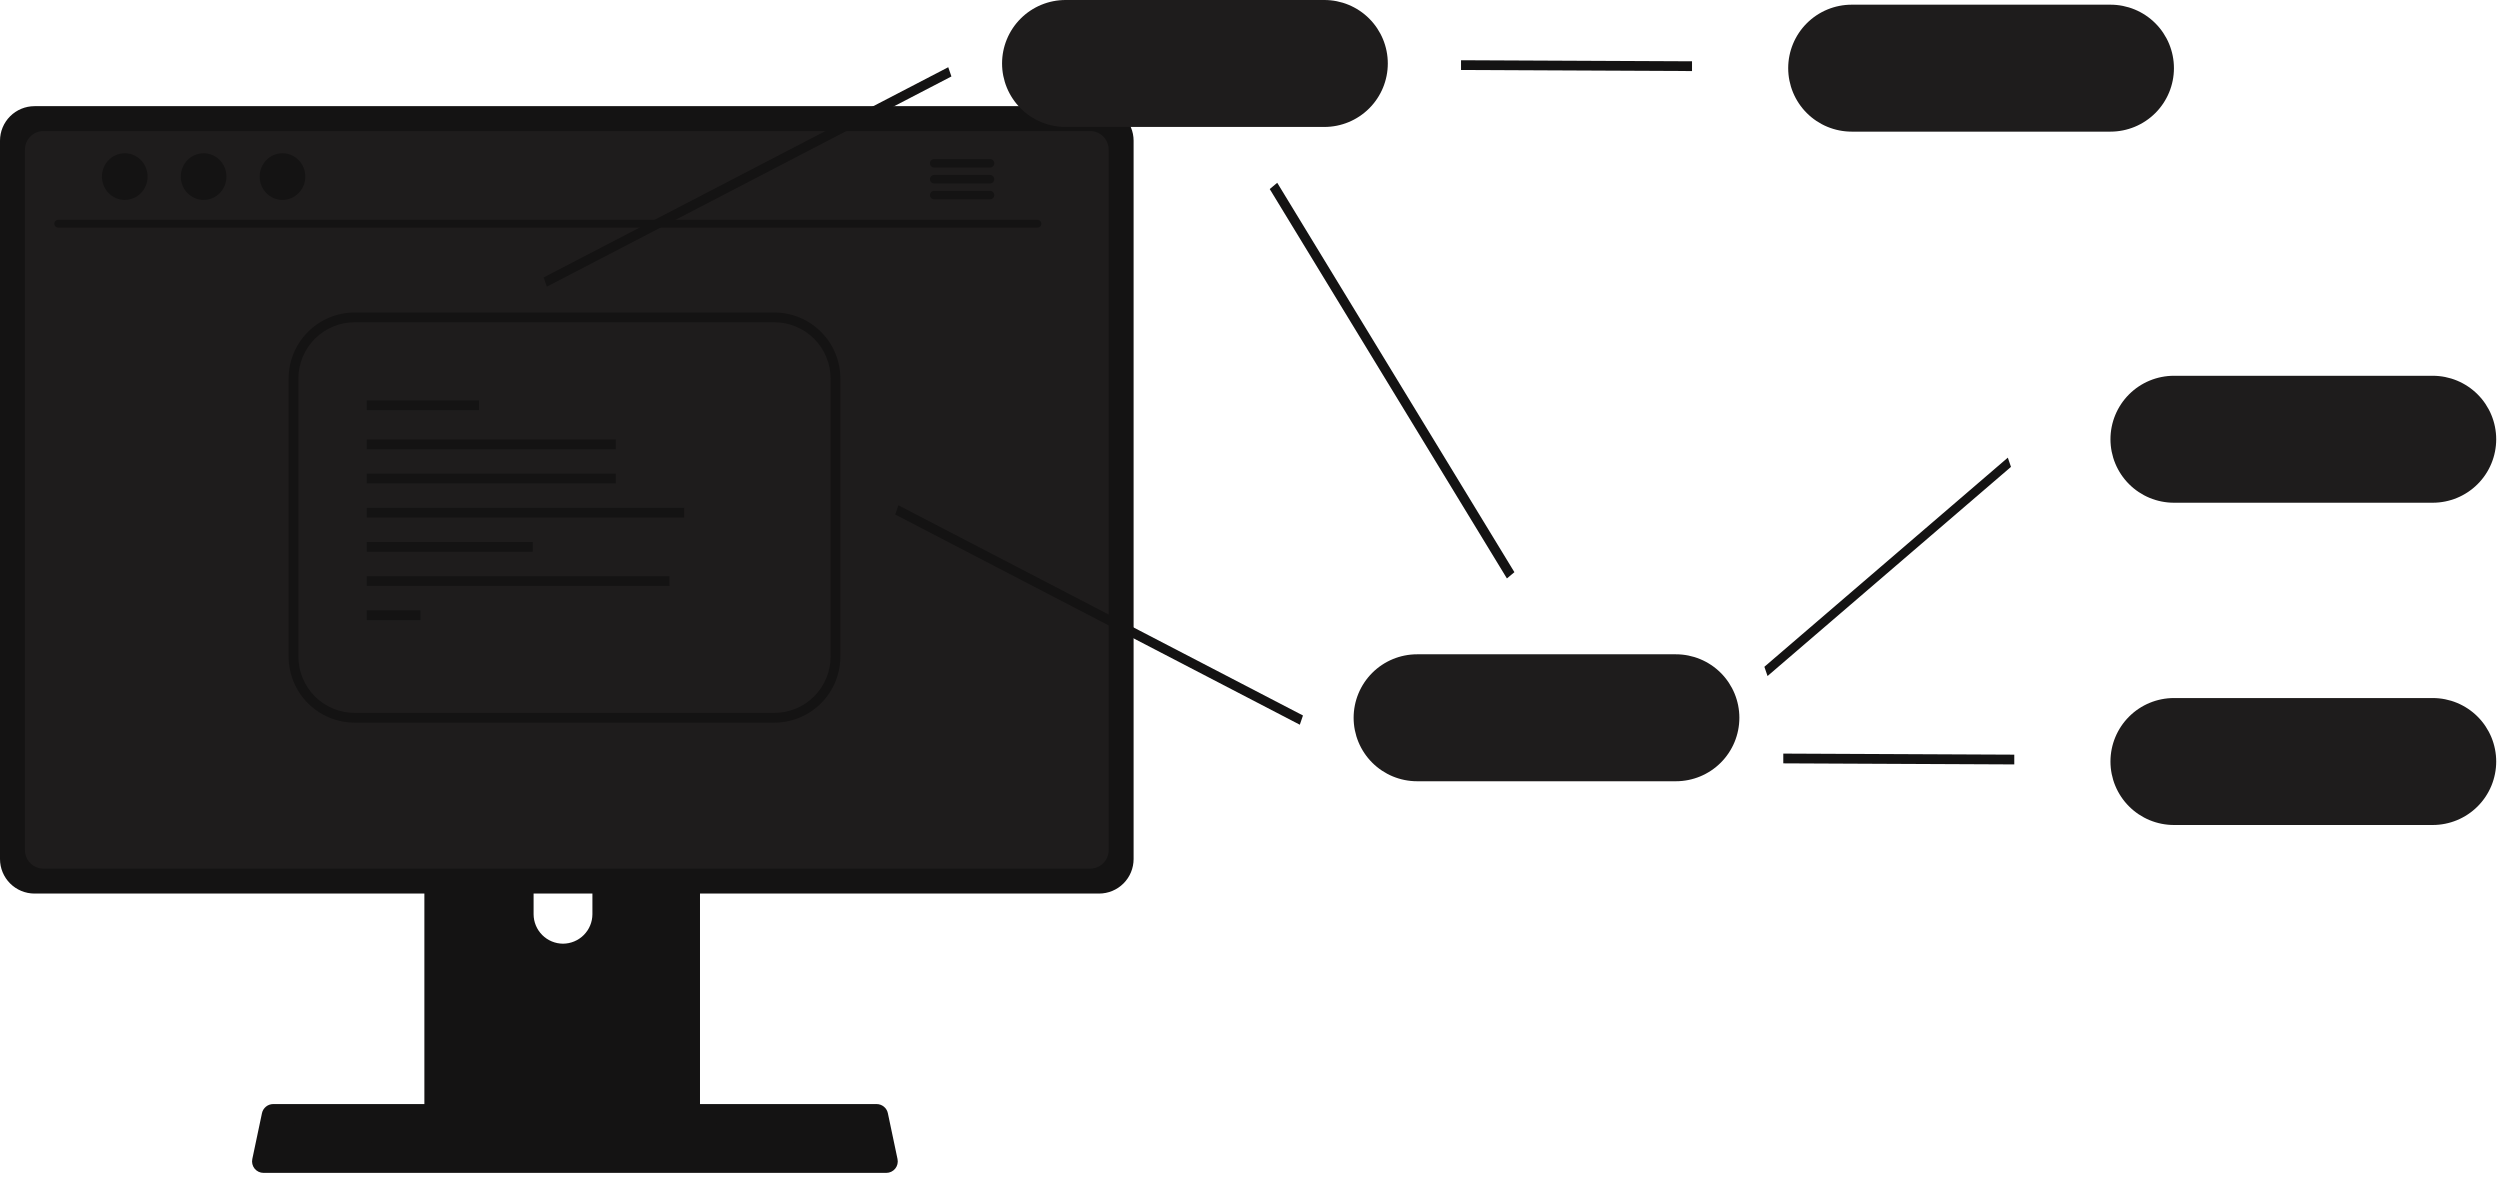
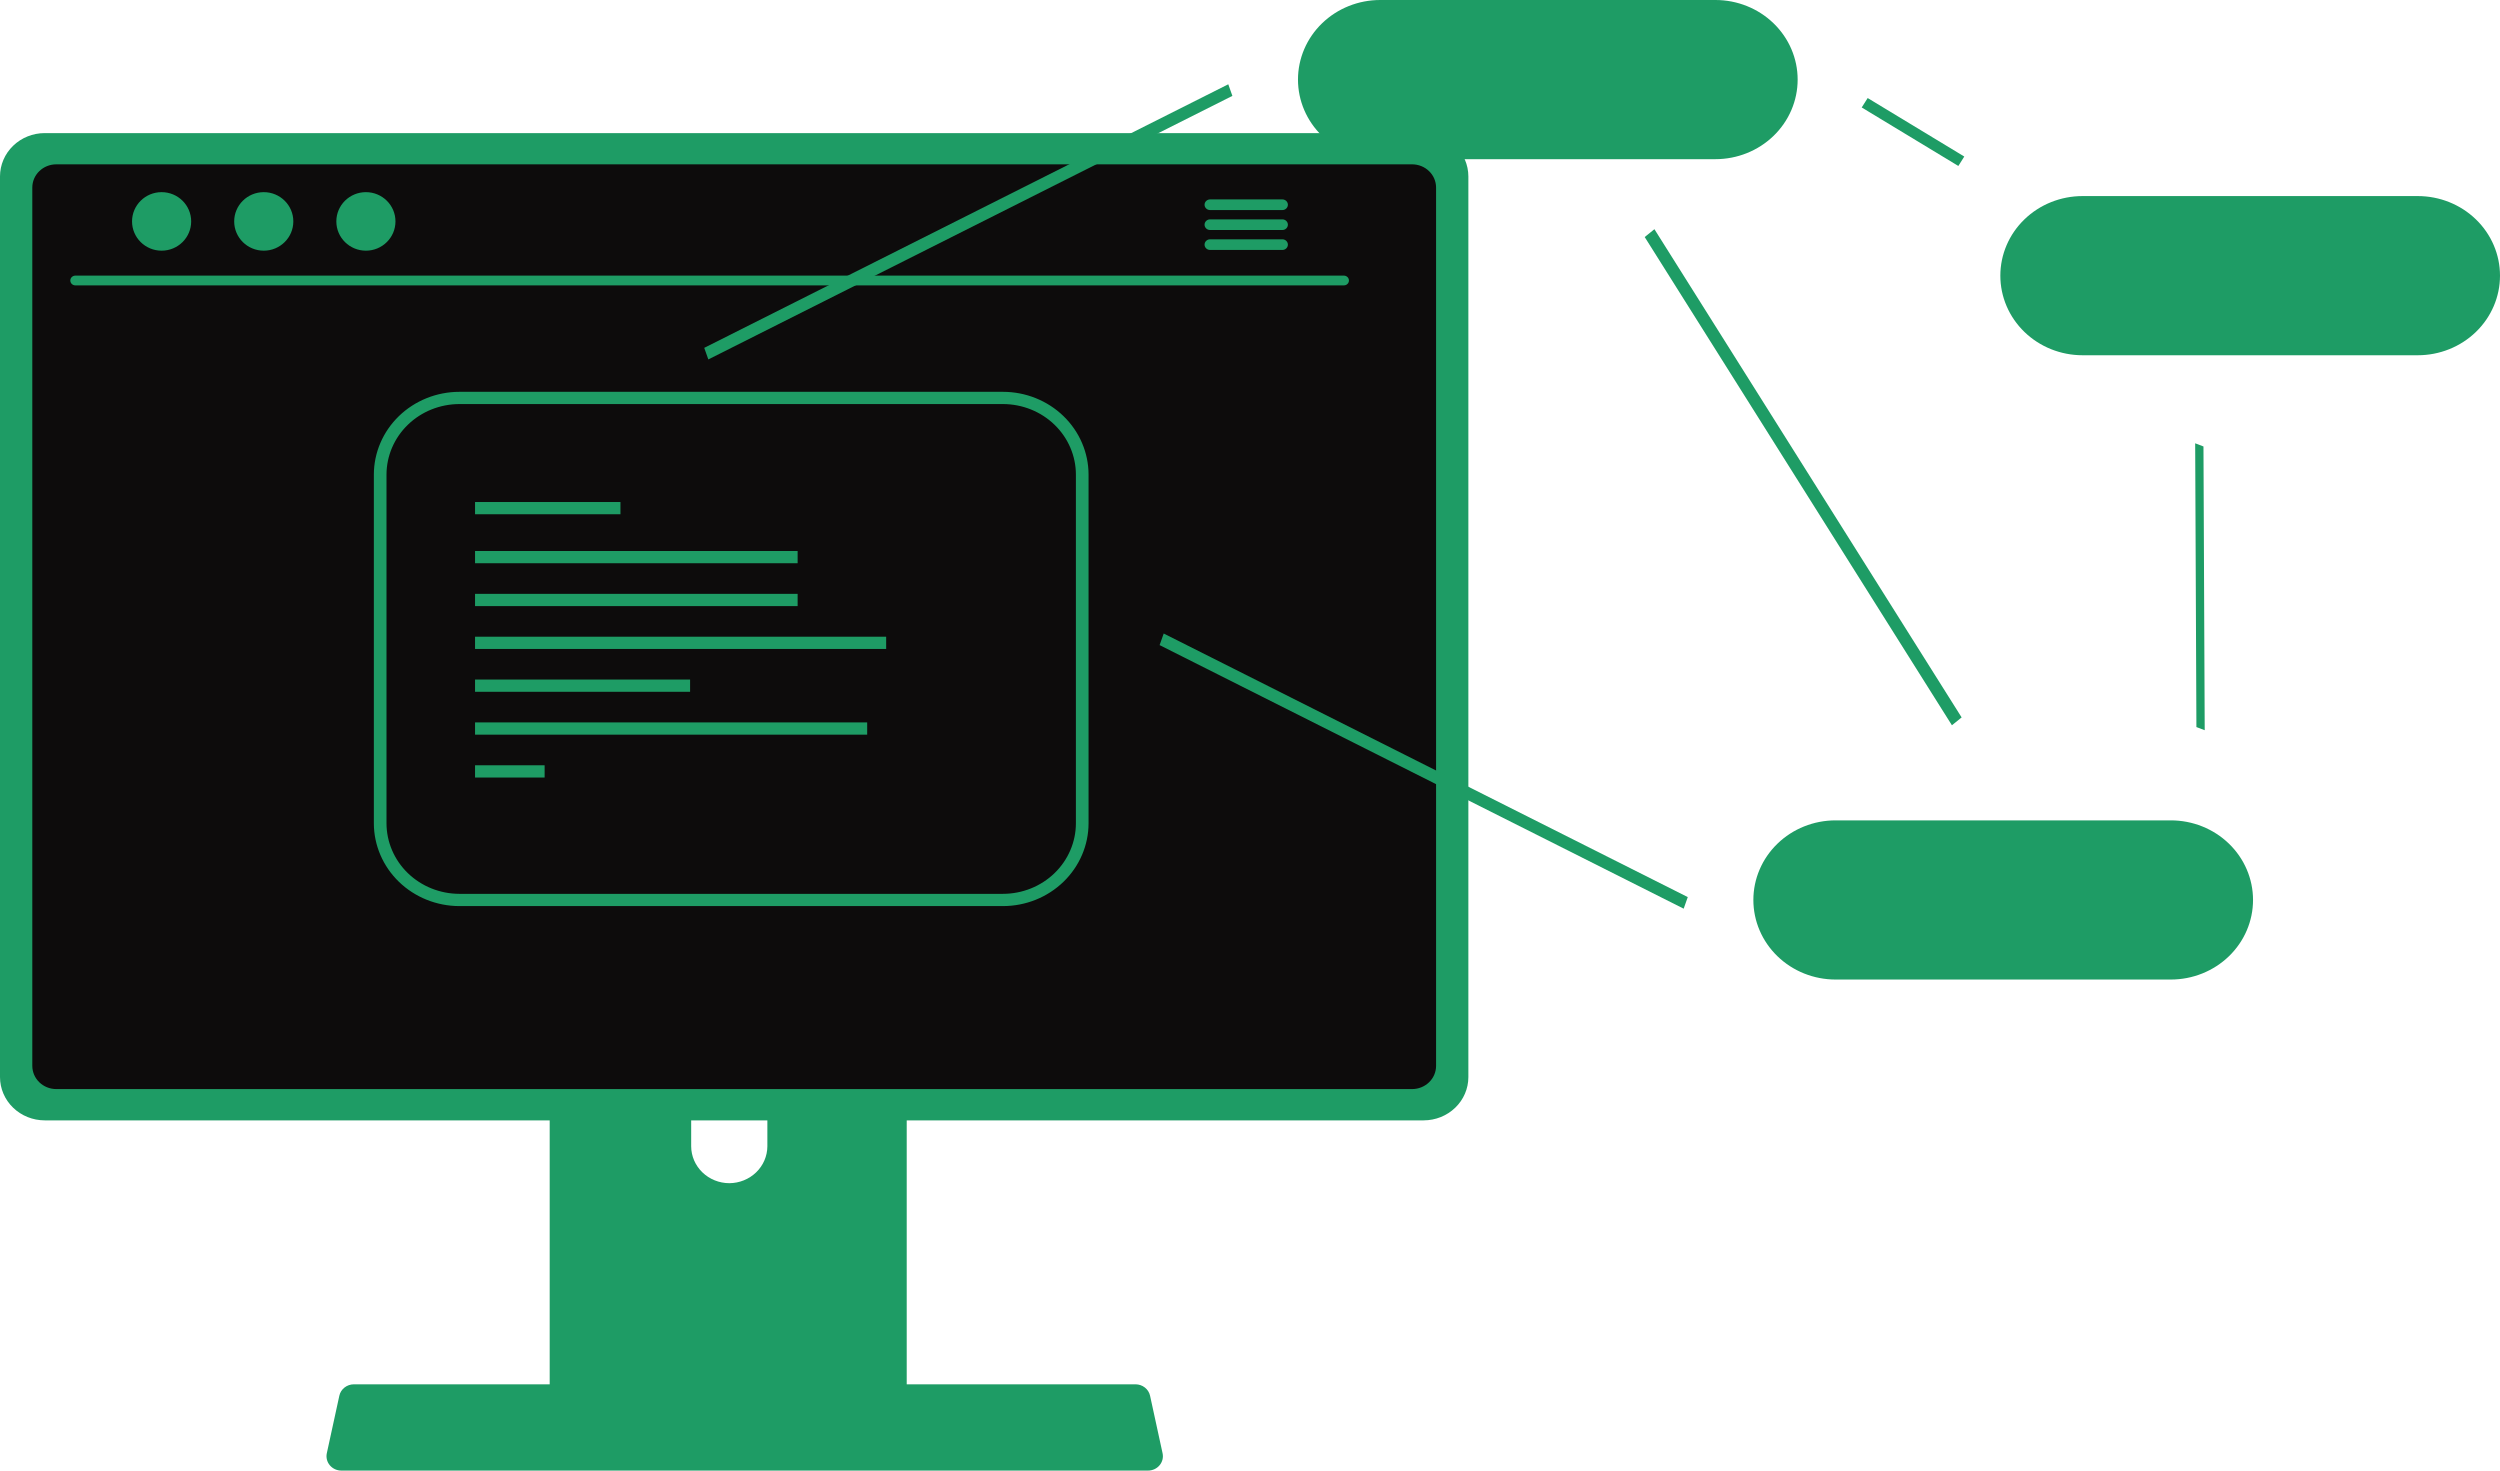
- <svg xmlns="http://www.w3.org/2000/svg" width="512" height="241" viewBox="0 0 512 241" fill="none">
-   <path d="M140.635 147.486H89.629C88.907 147.487 88.216 147.775 87.706 148.286C87.197 148.797 86.911 149.489 86.912 150.211V230.784H143.359V150.211C143.359 149.853 143.289 149.498 143.152 149.168C143.015 148.837 142.814 148.537 142.561 148.284C142.308 148.031 142.008 147.83 141.677 147.693C141.347 147.556 140.992 147.486 140.635 147.486V147.486ZM115.303 193.267C113.708 193.26 112.181 192.623 111.053 191.495C109.925 190.367 109.288 188.84 109.28 187.245V177.951C109.28 176.354 109.915 174.822 111.044 173.692C112.174 172.563 113.706 171.928 115.303 171.928C116.901 171.928 118.433 172.563 119.562 173.692C120.692 174.822 121.326 176.354 121.326 177.951V187.245C121.319 188.84 120.682 190.367 119.554 191.495C118.426 192.623 116.898 193.26 115.303 193.267V193.267Z" fill="#141313" />
-   <path d="M86.737 228.207V235.981C86.738 236.384 86.898 236.77 87.183 237.055C87.468 237.339 87.854 237.5 88.257 237.501H142.014C142.417 237.499 142.802 237.338 143.087 237.053C143.371 236.769 143.532 236.383 143.534 235.981V228.207H86.737Z" fill="#141313" />
-   <path d="M225.095 21.742H7.066C5.193 21.745 3.398 22.491 2.073 23.815C0.748 25.14 0.003 26.935 0 28.809V175.935C0.002 177.809 0.747 179.605 2.072 180.93C3.397 182.255 5.193 183 7.066 183.002H225.095C226.969 183 228.765 182.255 230.09 180.93C231.415 179.605 232.16 177.809 232.162 175.935V28.809C232.159 26.935 231.413 25.14 230.089 23.815C228.764 22.491 226.969 21.745 225.095 21.742V21.742Z" fill="#141313" />
-   <path d="M223.276 26.846H8.888C7.885 26.848 6.924 27.248 6.215 27.958C5.507 28.668 5.109 29.63 5.109 30.633V174.113C5.111 175.115 5.509 176.075 6.218 176.783C6.926 177.492 7.886 177.89 8.888 177.892H223.276C224.277 177.89 225.237 177.492 225.946 176.783C226.654 176.075 227.053 175.115 227.055 174.113V30.633C227.055 29.63 226.657 28.668 225.948 27.958C225.24 27.248 224.278 26.848 223.276 26.846V26.846Z" fill="#1E1C1C" />
-   <path d="M181.516 240.206H53.967C53.618 240.206 53.273 240.128 52.958 239.978C52.643 239.827 52.365 239.609 52.145 239.338C51.925 239.067 51.769 238.75 51.687 238.41C51.605 238.071 51.599 237.718 51.671 237.376L53.651 227.976C53.763 227.45 54.052 226.979 54.47 226.64C54.888 226.301 55.408 226.115 55.946 226.113H179.537C180.075 226.115 180.596 226.301 181.014 226.64C181.431 226.979 181.721 227.45 181.833 227.976L183.812 237.376C183.884 237.718 183.879 238.071 183.797 238.41C183.715 238.75 183.558 239.067 183.338 239.338C183.118 239.609 182.841 239.827 182.525 239.978C182.21 240.128 181.865 240.206 181.516 240.206V240.206Z" fill="#141313" />
-   <path d="M60.292 227.807H57.34C57.071 227.807 56.852 228.025 56.852 228.295V229.675C56.852 229.945 57.071 230.164 57.34 230.164H60.292C60.562 230.164 60.78 229.945 60.78 229.675V228.295C60.78 228.025 60.562 227.807 60.292 227.807Z" fill="#141313" />
-   <path d="M68.149 227.807H65.197C64.927 227.807 64.709 228.025 64.709 228.295V229.675C64.709 229.945 64.927 230.164 65.197 230.164H68.149C68.418 230.164 68.637 229.945 68.637 229.675V228.295C68.637 228.025 68.418 227.807 68.149 227.807Z" fill="#141313" />
-   <path d="M76.006 227.807H73.054C72.784 227.807 72.565 228.025 72.565 228.295V229.675C72.565 229.945 72.784 230.164 73.054 230.164H76.006C76.275 230.164 76.494 229.945 76.494 229.675V228.295C76.494 228.025 76.275 227.807 76.006 227.807Z" fill="#141313" />
-   <path d="M83.862 227.807H80.911C80.641 227.807 80.422 228.025 80.422 228.295V229.675C80.422 229.945 80.641 230.164 80.911 230.164H83.862C84.132 230.164 84.351 229.945 84.351 229.675V228.295C84.351 228.025 84.132 227.807 83.862 227.807Z" fill="#141313" />
-   <path d="M91.719 227.807H88.767C88.497 227.807 88.279 228.025 88.279 228.295V229.675C88.279 229.945 88.497 230.164 88.767 230.164H91.719C91.989 230.164 92.207 229.945 92.207 229.675V228.295C92.207 228.025 91.989 227.807 91.719 227.807Z" fill="#141313" />
-   <path d="M99.576 227.807H96.624C96.354 227.807 96.136 228.025 96.136 228.295V229.675C96.136 229.945 96.354 230.164 96.624 230.164H99.576C99.846 230.164 100.064 229.945 100.064 229.675V228.295C100.064 228.025 99.846 227.807 99.576 227.807Z" fill="#141313" />
-   <path d="M107.433 227.807H104.481C104.211 227.807 103.993 228.025 103.993 228.295V229.675C103.993 229.945 104.211 230.164 104.481 230.164H107.433C107.702 230.164 107.921 229.945 107.921 229.675V228.295C107.921 228.025 107.702 227.807 107.433 227.807Z" fill="#141313" />
-   <path d="M115.289 227.807H112.337C112.068 227.807 111.849 228.025 111.849 228.295V229.675C111.849 229.945 112.068 230.164 112.337 230.164H115.289C115.559 230.164 115.778 229.945 115.778 229.675V228.295C115.778 228.025 115.559 227.807 115.289 227.807Z" fill="#141313" />
-   <path d="M123.146 227.807H120.194C119.925 227.807 119.706 228.025 119.706 228.295V229.675C119.706 229.945 119.925 230.164 120.194 230.164H123.146C123.416 230.164 123.634 229.945 123.634 229.675V228.295C123.634 228.025 123.416 227.807 123.146 227.807Z" fill="#141313" />
-   <path d="M131.003 227.807H128.051C127.782 227.807 127.563 228.025 127.563 228.295V229.675C127.563 229.945 127.782 230.164 128.051 230.164H131.003C131.273 230.164 131.491 229.945 131.491 229.675V228.295C131.491 228.025 131.273 227.807 131.003 227.807Z" fill="#141313" />
-   <path d="M138.86 227.807H135.908C135.638 227.807 135.419 228.025 135.419 228.295V229.675C135.419 229.945 135.638 230.164 135.908 230.164H138.86C139.129 230.164 139.348 229.945 139.348 229.675V228.295C139.348 228.025 139.129 227.807 138.86 227.807Z" fill="#141313" />
-   <path d="M146.717 227.807H143.765C143.495 227.807 143.276 228.025 143.276 228.295V229.675C143.276 229.945 143.495 230.164 143.765 230.164H146.717C146.986 230.164 147.205 229.945 147.205 229.675V228.295C147.205 228.025 146.986 227.807 146.717 227.807Z" fill="#141313" />
-   <path d="M154.573 227.807H151.621C151.352 227.807 151.133 228.025 151.133 228.295V229.675C151.133 229.945 151.352 230.164 151.621 230.164H154.573C154.843 230.164 155.062 229.945 155.062 229.675V228.295C155.062 228.025 154.843 227.807 154.573 227.807Z" fill="#141313" />
-   <path d="M162.43 227.807H159.478C159.208 227.807 158.99 228.025 158.99 228.295V229.675C158.99 229.945 159.208 230.164 159.478 230.164H162.43C162.7 230.164 162.918 229.945 162.918 229.675V228.295C162.918 228.025 162.7 227.807 162.43 227.807Z" fill="#141313" />
-   <path d="M170.287 227.807H167.335C167.065 227.807 166.847 228.025 166.847 228.295V229.675C166.847 229.945 167.065 230.164 167.335 230.164H170.287C170.556 230.164 170.775 229.945 170.775 229.675V228.295C170.775 228.025 170.556 227.807 170.287 227.807Z" fill="#141313" />
-   <path d="M178.144 227.807H175.192C174.922 227.807 174.704 228.025 174.704 228.295V229.675C174.704 229.945 174.922 230.164 175.192 230.164H178.144C178.413 230.164 178.632 229.945 178.632 229.675V228.295C178.632 228.025 178.413 227.807 178.144 227.807Z" fill="#141313" />
-   <path d="M60.2 231.734H57.248C56.978 231.734 56.759 231.953 56.759 232.223V233.603C56.759 233.873 56.978 234.091 57.248 234.091H60.2C60.469 234.091 60.688 233.873 60.688 233.603V232.223C60.688 231.953 60.469 231.734 60.2 231.734Z" fill="#141313" />
-   <path d="M68.056 231.734H65.104C64.834 231.734 64.616 231.953 64.616 232.223V233.603C64.616 233.873 64.834 234.091 65.104 234.091H68.056C68.326 234.091 68.544 233.873 68.544 233.603V232.223C68.544 231.953 68.326 231.734 68.056 231.734Z" fill="#141313" />
-   <path d="M75.913 231.734H72.961C72.691 231.734 72.473 231.953 72.473 232.223V233.603C72.473 233.873 72.691 234.091 72.961 234.091H75.913C76.183 234.091 76.401 233.873 76.401 233.603V232.223C76.401 231.953 76.183 231.734 75.913 231.734Z" fill="#141313" />
-   <path d="M83.77 231.734H80.818C80.548 231.734 80.33 231.953 80.33 232.223V233.603C80.33 233.873 80.548 234.091 80.818 234.091H83.77C84.039 234.091 84.258 233.873 84.258 233.603V232.223C84.258 231.953 84.039 231.734 83.77 231.734Z" fill="#141313" />
-   <path d="M91.626 231.734H88.674C88.405 231.734 88.186 231.953 88.186 232.223V233.603C88.186 233.873 88.405 234.091 88.674 234.091H91.626C91.896 234.091 92.114 233.873 92.114 233.603V232.223C92.114 231.953 91.896 231.734 91.626 231.734Z" fill="#141313" />
-   <path d="M99.483 231.734H96.531C96.261 231.734 96.043 231.953 96.043 232.223V233.603C96.043 233.873 96.261 234.091 96.531 234.091H99.483C99.753 234.091 99.971 233.873 99.971 233.603V232.223C99.971 231.953 99.753 231.734 99.483 231.734Z" fill="#141313" />
-   <path d="M107.34 231.734H104.388C104.118 231.734 103.9 231.953 103.9 232.223V233.603C103.9 233.873 104.118 234.091 104.388 234.091H107.34C107.61 234.091 107.828 233.873 107.828 233.603V232.223C107.828 231.953 107.61 231.734 107.34 231.734Z" fill="#141313" />
-   <path d="M115.197 231.734H112.245C111.975 231.734 111.756 231.953 111.756 232.223V233.603C111.756 233.873 111.975 234.091 112.245 234.091H115.197C115.466 234.091 115.685 233.873 115.685 233.603V232.223C115.685 231.953 115.466 231.734 115.197 231.734Z" fill="#141313" />
-   <path d="M123.053 231.734H120.101C119.832 231.734 119.613 231.953 119.613 232.223V233.603C119.613 233.873 119.832 234.091 120.101 234.091H123.053C123.323 234.091 123.542 233.873 123.542 233.603V232.223C123.542 231.953 123.323 231.734 123.053 231.734Z" fill="#141313" />
-   <path d="M130.91 231.734H127.958C127.688 231.734 127.47 231.953 127.47 232.223V233.603C127.47 233.873 127.688 234.091 127.958 234.091H130.91C131.18 234.091 131.398 233.873 131.398 233.603V232.223C131.398 231.953 131.18 231.734 130.91 231.734Z" fill="#141313" />
-   <path d="M138.767 231.734H135.815C135.545 231.734 135.327 231.953 135.327 232.223V233.603C135.327 233.873 135.545 234.091 135.815 234.091H138.767C139.036 234.091 139.255 233.873 139.255 233.603V232.223C139.255 231.953 139.036 231.734 138.767 231.734Z" fill="#141313" />
-   <path d="M146.624 231.734H143.672C143.402 231.734 143.184 231.953 143.184 232.223V233.603C143.184 233.873 143.402 234.091 143.672 234.091H146.624C146.893 234.091 147.112 233.873 147.112 233.603V232.223C147.112 231.953 146.893 231.734 146.624 231.734Z" fill="#141313" />
-   <path d="M154.48 231.734H151.528C151.259 231.734 151.04 231.953 151.04 232.223V233.603C151.04 233.873 151.259 234.091 151.528 234.091H154.48C154.75 234.091 154.968 233.873 154.968 233.603V232.223C154.968 231.953 154.75 231.734 154.48 231.734Z" fill="#141313" />
-   <path d="M162.337 231.734H159.385C159.116 231.734 158.897 231.953 158.897 232.223V233.603C158.897 233.873 159.116 234.091 159.385 234.091H162.337C162.607 234.091 162.825 233.873 162.825 233.603V232.223C162.825 231.953 162.607 231.734 162.337 231.734Z" fill="#141313" />
-   <path d="M170.194 231.734H167.242C166.972 231.734 166.754 231.953 166.754 232.223V233.603C166.754 233.873 166.972 234.091 167.242 234.091H170.194C170.464 234.091 170.682 233.873 170.682 233.603V232.223C170.682 231.953 170.464 231.734 170.194 231.734Z" fill="#141313" />
-   <path d="M178.051 231.734H175.099C174.829 231.734 174.61 231.953 174.61 232.223V233.603C174.61 233.873 174.829 234.091 175.099 234.091H178.051C178.32 234.091 178.539 233.873 178.539 233.603V232.223C178.539 231.953 178.32 231.734 178.051 231.734Z" fill="#141313" />
-   <path d="M125.411 236.449H94.96C94.69 236.449 94.472 236.668 94.472 236.937V238.318C94.472 238.588 94.69 238.806 94.96 238.806H125.411C125.68 238.806 125.899 238.588 125.899 238.318V236.937C125.899 236.668 125.68 236.449 125.411 236.449Z" fill="#141313" />
-   <path d="M212.499 46.615H11.897C11.688 46.61 11.49 46.524 11.344 46.375C11.198 46.226 11.117 46.026 11.117 45.817C11.117 45.609 11.198 45.408 11.344 45.259C11.49 45.11 11.688 45.024 11.897 45.02H212.499C212.707 45.024 212.905 45.11 213.051 45.259C213.197 45.408 213.279 45.609 213.279 45.817C213.279 46.026 213.197 46.226 213.051 46.375C212.905 46.524 212.707 46.61 212.499 46.615Z" fill="#141313" />
-   <path d="M25.552 40.945C28.134 40.945 30.227 38.806 30.227 36.166C30.227 33.526 28.134 31.387 25.552 31.387C22.97 31.387 20.877 33.526 20.877 36.166C20.877 38.806 22.97 40.945 25.552 40.945Z" fill="#141313" />
-   <path d="M41.703 40.945C44.284 40.945 46.378 38.806 46.378 36.166C46.378 33.526 44.284 31.387 41.703 31.387C39.12 31.387 37.027 33.526 37.027 36.166C37.027 38.806 39.12 40.945 41.703 40.945Z" fill="#141313" />
-   <path d="M57.853 40.945C60.435 40.945 62.528 38.806 62.528 36.166C62.528 33.526 60.435 31.387 57.853 31.387C55.271 31.387 53.178 33.526 53.178 36.166C53.178 38.806 55.271 40.945 57.853 40.945Z" fill="#141313" />
-   <path d="M202.774 32.572H191.302C191.075 32.577 190.858 32.67 190.699 32.833C190.54 32.995 190.451 33.214 190.451 33.441C190.451 33.668 190.54 33.887 190.699 34.049C190.858 34.212 191.075 34.305 191.302 34.31H202.774C203.002 34.305 203.218 34.212 203.378 34.049C203.537 33.887 203.626 33.668 203.626 33.441C203.626 33.214 203.537 32.995 203.378 32.833C203.218 32.67 203.002 32.577 202.774 32.572V32.572Z" fill="#141313" />
-   <path d="M202.774 35.832H191.302C191.075 35.837 190.858 35.93 190.699 36.093C190.54 36.255 190.451 36.473 190.451 36.701C190.451 36.928 190.54 37.146 190.699 37.309C190.858 37.471 191.075 37.565 191.302 37.569H202.774C203.002 37.565 203.218 37.471 203.378 37.309C203.537 37.146 203.626 36.928 203.626 36.701C203.626 36.473 203.537 36.255 203.378 36.093C203.218 35.93 203.002 35.837 202.774 35.832V35.832Z" fill="#141313" />
-   <path d="M202.774 39.088H191.302C191.075 39.093 190.858 39.186 190.699 39.348C190.54 39.511 190.451 39.729 190.451 39.957C190.451 40.184 190.54 40.402 190.699 40.565C190.858 40.727 191.075 40.821 191.302 40.825H202.774C203.002 40.821 203.218 40.727 203.378 40.565C203.537 40.402 203.626 40.184 203.626 39.957C203.626 39.729 203.537 39.511 203.378 39.348C203.218 39.186 203.002 39.093 202.774 39.088V39.088Z" fill="#141313" />
-   <path d="M111.992 58.711L111.344 56.818L194.202 13.766L194.849 15.659L111.992 58.711Z" fill="#141313" />
-   <path d="M361.992 138.452L361.344 136.559L411.202 93.725L411.849 95.617L361.992 138.452Z" fill="#141313" />
-   <path d="M266.202 148.424L183.344 105.372L183.992 103.479L266.849 146.531L266.202 148.424Z" fill="#141313" />
-   <path d="M308.617 118.465L260.042 38.718L261.577 37.435L310.151 117.182L308.617 118.465Z" fill="#141313" />
-   <path d="M346.525 14.554L299.218 14.336V12.336L346.525 12.554V14.554Z" fill="#141313" />
-   <path d="M432.222 26.959H379.222C375.774 26.959 372.468 25.589 370.03 23.151C367.592 20.713 366.222 17.407 366.222 13.959C366.222 10.511 367.592 7.205 370.03 4.767C372.468 2.329 375.774 0.959 379.222 0.959H432.222C435.67 0.959 438.977 2.329 441.415 4.767C443.853 7.205 445.222 10.511 445.222 13.959C445.222 17.407 443.853 20.713 441.415 23.151C438.977 25.589 435.67 26.959 432.222 26.959V26.959Z" fill="#1E1C1C" />
-   <path d="M498.222 102.959H445.222C441.774 102.959 438.468 101.589 436.03 99.151C433.592 96.713 432.222 93.407 432.222 89.959C432.222 86.511 433.592 83.205 436.03 80.767C438.468 78.329 441.774 76.959 445.222 76.959H498.222C501.67 76.959 504.977 78.329 507.415 80.767C509.853 83.205 511.222 86.511 511.222 89.959C511.222 93.407 509.853 96.713 507.415 99.151C504.977 101.589 501.67 102.959 498.222 102.959V102.959Z" fill="#1E1C1C" />
-   <path d="M412.525 156.553L365.218 156.336V154.336L412.525 154.553V156.553Z" fill="#141313" />
-   <path d="M498.222 168.959H445.222C441.774 168.959 438.468 167.589 436.03 165.151C433.592 162.713 432.222 159.407 432.222 155.959C432.222 152.511 433.592 149.205 436.03 146.767C438.468 144.329 441.774 142.959 445.222 142.959H498.222C501.67 142.959 504.977 144.329 507.415 146.767C509.853 149.205 511.222 152.511 511.222 155.959C511.222 159.407 509.853 162.713 507.415 165.151C504.977 167.589 501.67 168.959 498.222 168.959V168.959Z" fill="#1E1C1C" />
-   <path d="M343.222 160H290.222C286.774 160 283.468 158.63 281.03 156.192C278.592 153.754 277.222 150.448 277.222 147C277.222 143.552 278.592 140.246 281.03 137.808C283.468 135.37 286.774 134 290.222 134H343.222C346.67 134 349.977 135.37 352.415 137.808C354.853 140.246 356.222 143.552 356.222 147C356.222 150.448 354.853 153.754 352.415 156.192C349.977 158.63 346.67 160 343.222 160V160Z" fill="#1E1C1C" />
-   <path d="M271.222 26H218.222C214.774 26 211.468 24.63 209.03 22.192C206.592 19.754 205.222 16.448 205.222 13C205.222 9.552 206.592 6.246 209.03 3.808C211.468 1.37 214.774 1.45314e-07 218.222 0H271.222C274.67 1.45314e-07 277.977 1.37 280.415 3.808C282.853 6.246 284.222 9.552 284.222 13C284.222 16.448 282.853 19.754 280.415 22.192C277.977 24.63 274.67 26 271.222 26V26Z" fill="#1E1C1C" />
-   <path d="M158.585 148H72.632C69.047 147.996 65.609 146.57 63.074 144.035C60.539 141.499 59.113 138.062 59.109 134.477V77.523C59.113 73.938 60.539 70.501 63.074 67.965C65.609 65.43 69.047 64.004 72.632 64H158.585C162.171 64.004 165.608 65.43 168.144 67.965C170.679 70.501 172.105 73.938 172.109 77.523V134.477C172.105 138.062 170.679 141.499 168.143 144.035C165.608 146.57 162.171 147.996 158.585 148ZM72.632 66C69.577 66.004 66.648 67.219 64.488 69.379C62.328 71.539 61.112 74.468 61.109 77.523V134.477C61.112 137.532 62.328 140.461 64.488 142.621C66.648 144.781 69.577 145.997 72.632 146H158.585C161.641 145.997 164.57 144.781 166.73 142.621C168.89 140.461 170.105 137.532 170.109 134.477V77.523C170.105 74.468 168.89 71.539 166.73 69.379C164.57 67.219 161.641 66.004 158.585 66H72.632Z" fill="#141313" />
-   <path d="M98.1 82H75.109V84H98.1V82Z" fill="#141313" />
-   <path d="M126.109 90H75.109V92H126.109V90Z" fill="#141313" />
-   <path d="M126.109 97H75.109V99H126.109V97Z" fill="#141313" />
-   <path d="M140.109 104H75.109V106H140.109V104Z" fill="#141313" />
-   <path d="M109.109 111H75.109V113H109.109V111Z" fill="#141313" />
-   <path d="M137.109 118H75.109V120H137.109V118Z" fill="#141313" />
-   <path d="M86.109 125H75.109V127H86.109V125Z" fill="#141313" />
+ <svg xmlns="http://www.w3.org/2000/svg" width="170" height="100" viewBox="0 0 170 100" fill="none">
+   <path d="M60.485 61.398H38.548C38.238 61.399 37.94 61.519 37.721 61.731C37.502 61.944 37.379 62.232 37.379 62.533V96.076H61.657V62.533C61.657 62.384 61.626 62.236 61.568 62.099C61.509 61.961 61.422 61.836 61.313 61.73C61.205 61.625 61.075 61.542 60.933 61.485C60.791 61.428 60.639 61.398 60.485 61.398V61.398ZM49.59 80.457C48.904 80.454 48.247 80.189 47.762 79.72C47.277 79.25 47.003 78.614 47 77.95V74.081C47 73.416 47.273 72.778 47.759 72.308C48.244 71.838 48.903 71.574 49.59 71.574C50.277 71.574 50.936 71.838 51.422 72.308C51.908 72.778 52.181 73.416 52.181 74.081V77.95C52.177 78.614 51.904 79.25 51.418 79.72C50.933 80.189 50.276 80.454 49.59 80.457V80.457Z" fill="#1e9c65" />
+   <path d="M37.304 95.005V98.241C37.305 98.409 37.373 98.57 37.496 98.688C37.618 98.807 37.785 98.874 37.958 98.874H61.078C61.251 98.873 61.417 98.806 61.539 98.688C61.662 98.569 61.731 98.409 61.732 98.241V95.005H37.304Z" fill="#1e9c65" />
+   <path d="M96.81 9.051H3.039C2.234 9.052 1.461 9.362 0.892 9.914C0.322 10.465 0.001 11.213 0 11.993V73.243C0.001 74.023 0.321 74.771 0.891 75.322C1.461 75.874 2.233 76.184 3.039 76.185H96.81C97.616 76.184 98.388 75.874 98.958 75.322C99.528 74.771 99.849 74.023 99.849 73.243V11.993C99.848 11.213 99.527 10.465 98.958 9.914C98.388 9.362 97.616 9.052 96.81 9.051V9.051Z" fill="#1e9c65" />
+   <path d="M96.028 11.175H3.823C3.391 11.176 2.978 11.342 2.673 11.638C2.368 11.933 2.197 12.334 2.197 12.751V72.483C2.198 72.9 2.369 73.3 2.674 73.595C2.979 73.89 3.392 74.056 3.823 74.057H96.028C96.458 74.056 96.871 73.89 97.176 73.595C97.481 73.3 97.652 72.9 97.653 72.483V12.751C97.653 12.334 97.482 11.933 97.177 11.638C96.872 11.342 96.459 11.176 96.028 11.175V11.175Z" fill="#0D0C0C" />
+   <path d="M78.068 100H23.211C23.061 100 22.912 99.967 22.777 99.905C22.641 99.842 22.522 99.751 22.427 99.638C22.332 99.525 22.265 99.394 22.23 99.252C22.195 99.111 22.192 98.964 22.223 98.822L23.075 94.908C23.123 94.689 23.247 94.493 23.427 94.352C23.607 94.211 23.831 94.134 24.062 94.133H77.217C77.448 94.134 77.672 94.211 77.852 94.352C78.031 94.493 78.156 94.689 78.204 94.908L79.055 98.822C79.086 98.964 79.084 99.111 79.049 99.252C79.013 99.394 78.946 99.525 78.851 99.638C78.757 99.751 78.637 99.842 78.502 99.905C78.366 99.967 78.218 100 78.068 100V100Z" fill="#1e9c65" />
+   <path d="M25.93 94.838H24.661C24.545 94.838 24.451 94.929 24.451 95.041V95.616C24.451 95.728 24.545 95.819 24.661 95.819H25.93C26.047 95.819 26.14 95.728 26.14 95.616V95.041C26.14 94.929 26.047 94.838 25.93 94.838Z" fill="#1e9c65" />
+   <path d="M29.31 94.838H28.04C27.924 94.838 27.83 94.929 27.83 95.041V95.616C27.83 95.728 27.924 95.819 28.04 95.819H29.31C29.426 95.819 29.52 95.728 29.52 95.616V95.041C29.52 94.929 29.426 94.838 29.31 94.838Z" fill="#1e9c65" />
+   <path d="M32.689 94.838H31.419C31.303 94.838 31.209 94.929 31.209 95.041V95.616C31.209 95.728 31.303 95.819 31.419 95.819H32.689C32.805 95.819 32.899 95.728 32.899 95.616V95.041C32.899 94.929 32.805 94.838 32.689 94.838Z" fill="#1e9c65" />
+   <path d="M36.068 94.838H34.798C34.682 94.838 34.588 94.929 34.588 95.041V95.616C34.588 95.728 34.682 95.819 34.798 95.819H36.068C36.184 95.819 36.278 95.728 36.278 95.616V95.041C36.278 94.929 36.184 94.838 36.068 94.838Z" fill="#1e9c65" />
+   <path d="M39.447 94.838H38.177C38.061 94.838 37.967 94.929 37.967 95.041V95.616C37.967 95.728 38.061 95.819 38.177 95.819H39.447C39.563 95.819 39.657 95.728 39.657 95.616V95.041C39.657 94.929 39.563 94.838 39.447 94.838Z" fill="#1e9c65" />
+   <path d="M42.826 94.838H41.556C41.44 94.838 41.346 94.929 41.346 95.041V95.616C41.346 95.728 41.44 95.819 41.556 95.819H42.826C42.942 95.819 43.036 95.728 43.036 95.616V95.041C43.036 94.929 42.942 94.838 42.826 94.838Z" fill="#1e9c65" />
+   <path d="M46.205 94.838H44.936C44.82 94.838 44.726 94.929 44.726 95.041V95.616C44.726 95.728 44.82 95.819 44.936 95.819H46.205C46.321 95.819 46.415 95.728 46.415 95.616V95.041C46.415 94.929 46.321 94.838 46.205 94.838Z" fill="#1e9c65" />
+   <path d="M49.584 94.838H48.315C48.199 94.838 48.105 94.929 48.105 95.041V95.616C48.105 95.728 48.199 95.819 48.315 95.819H49.584C49.7 95.819 49.794 95.728 49.794 95.616V95.041C49.794 94.929 49.7 94.838 49.584 94.838Z" fill="#1e9c65" />
+   <path d="M52.963 94.838H51.694C51.578 94.838 51.484 94.929 51.484 95.041V95.616C51.484 95.728 51.578 95.819 51.694 95.819H52.963C53.079 95.819 53.173 95.728 53.173 95.616V95.041C53.173 94.929 53.079 94.838 52.963 94.838Z" fill="#1e9c65" />
+   <path d="M56.342 94.838H55.073C54.957 94.838 54.863 94.929 54.863 95.041V95.616C54.863 95.728 54.957 95.819 55.073 95.819H56.342C56.458 95.819 56.552 95.728 56.552 95.616V95.041C56.552 94.929 56.458 94.838 56.342 94.838Z" fill="#1e9c65" />
+   <path d="M59.721 94.838H58.452C58.336 94.838 58.242 94.929 58.242 95.041V95.616C58.242 95.728 58.336 95.819 58.452 95.819H59.721C59.837 95.819 59.931 95.728 59.931 95.616V95.041C59.931 94.929 59.837 94.838 59.721 94.838Z" fill="#1e9c65" />
+   <path d="M63.101 94.838H61.831C61.715 94.838 61.621 94.929 61.621 95.041V95.616C61.621 95.728 61.715 95.819 61.831 95.819H63.101C63.217 95.819 63.311 95.728 63.311 95.616V95.041C63.311 94.929 63.217 94.838 63.101 94.838Z" fill="#1e9c65" />
+   <path d="M66.48 94.838H65.21C65.094 94.838 65 94.929 65 95.041V95.616C65 95.728 65.094 95.819 65.21 95.819H66.48C66.596 95.819 66.69 95.728 66.69 95.616V95.041C66.69 94.929 66.596 94.838 66.48 94.838Z" fill="#1e9c65" />
+   <path d="M69.859 94.838H68.589C68.473 94.838 68.379 94.929 68.379 95.041V95.616C68.379 95.728 68.473 95.819 68.589 95.819H69.859C69.975 95.819 70.069 95.728 70.069 95.616V95.041C70.069 94.929 69.975 94.838 69.859 94.838Z" fill="#1e9c65" />
+   <path d="M73.238 94.838H71.968C71.852 94.838 71.758 94.929 71.758 95.041V95.616C71.758 95.728 71.852 95.819 71.968 95.819H73.238C73.354 95.819 73.448 95.728 73.448 95.616V95.041C73.448 94.929 73.354 94.838 73.238 94.838Z" fill="#1e9c65" />
+   <path d="M76.617 94.838H75.347C75.231 94.838 75.138 94.929 75.138 95.041V95.616C75.138 95.728 75.231 95.819 75.347 95.819H76.617C76.733 95.819 76.827 95.728 76.827 95.616V95.041C76.827 94.929 76.733 94.838 76.617 94.838Z" fill="#1e9c65" />
+   <path d="M25.891 96.473H24.621C24.505 96.473 24.411 96.564 24.411 96.676V97.251C24.411 97.363 24.505 97.454 24.621 97.454H25.891C26.007 97.454 26.101 97.363 26.101 97.251V96.676C26.101 96.564 26.007 96.473 25.891 96.473Z" fill="#1e9c65" />
+   <path d="M29.27 96.473H28C27.884 96.473 27.79 96.564 27.79 96.676V97.251C27.79 97.363 27.884 97.454 28 97.454H29.27C29.386 97.454 29.48 97.363 29.48 97.251V96.676C29.48 96.564 29.386 96.473 29.27 96.473Z" fill="#1e9c65" />
+   <path d="M32.649 96.473H31.379C31.263 96.473 31.169 96.564 31.169 96.676V97.251C31.169 97.363 31.263 97.454 31.379 97.454H32.649C32.765 97.454 32.859 97.363 32.859 97.251V96.676C32.859 96.564 32.765 96.473 32.649 96.473Z" fill="#1e9c65" />
+   <path d="M36.028 96.473H34.758C34.642 96.473 34.548 96.564 34.548 96.676V97.251C34.548 97.363 34.642 97.454 34.758 97.454H36.028C36.144 97.454 36.238 97.363 36.238 97.251V96.676C36.238 96.564 36.144 96.473 36.028 96.473Z" fill="#1e9c65" />
+   <path d="M39.407 96.473H38.138C38.022 96.473 37.928 96.564 37.928 96.676V97.251C37.928 97.363 38.022 97.454 38.138 97.454H39.407C39.523 97.454 39.617 97.363 39.617 97.251V96.676C39.617 96.564 39.523 96.473 39.407 96.473Z" fill="#1e9c65" />
+   <path d="M42.786 96.473H41.517C41.401 96.473 41.307 96.564 41.307 96.676V97.251C41.307 97.363 41.401 97.454 41.517 97.454H42.786C42.902 97.454 42.996 97.363 42.996 97.251V96.676C42.996 96.564 42.902 96.473 42.786 96.473Z" fill="#1e9c65" />
+   <path d="M46.165 96.473H44.896C44.78 96.473 44.686 96.564 44.686 96.676V97.251C44.686 97.363 44.78 97.454 44.896 97.454H46.165C46.281 97.454 46.375 97.363 46.375 97.251V96.676C46.375 96.564 46.281 96.473 46.165 96.473Z" fill="#1e9c65" />
+   <path d="M49.544 96.473H48.275C48.159 96.473 48.065 96.564 48.065 96.676V97.251C48.065 97.363 48.159 97.454 48.275 97.454H49.544C49.66 97.454 49.754 97.363 49.754 97.251V96.676C49.754 96.564 49.66 96.473 49.544 96.473Z" fill="#1e9c65" />
+   <path d="M52.923 96.473H51.654C51.538 96.473 51.444 96.564 51.444 96.676V97.251C51.444 97.363 51.538 97.454 51.654 97.454H52.923C53.039 97.454 53.133 97.363 53.133 97.251V96.676C53.133 96.564 53.039 96.473 52.923 96.473Z" fill="#1e9c65" />
+   <path d="M56.303 96.473H55.033C54.917 96.473 54.823 96.564 54.823 96.676V97.251C54.823 97.363 54.917 97.454 55.033 97.454H56.303C56.419 97.454 56.513 97.363 56.513 97.251V96.676C56.513 96.564 56.419 96.473 56.303 96.473Z" fill="#1e9c65" />
+   <path d="M59.682 96.473H58.412C58.296 96.473 58.202 96.564 58.202 96.676V97.251C58.202 97.363 58.296 97.454 58.412 97.454H59.682C59.798 97.454 59.892 97.363 59.892 97.251V96.676C59.892 96.564 59.798 96.473 59.682 96.473Z" fill="#1e9c65" />
+   <path d="M63.061 96.473H61.791C61.675 96.473 61.581 96.564 61.581 96.676V97.251C61.581 97.363 61.675 97.454 61.791 97.454H63.061C63.177 97.454 63.271 97.363 63.271 97.251V96.676C63.271 96.564 63.177 96.473 63.061 96.473Z" fill="#1e9c65" />
+   <path d="M66.439 96.473H65.17C65.054 96.473 64.96 96.564 64.96 96.676V97.251C64.96 97.363 65.054 97.454 65.17 97.454H66.439C66.555 97.454 66.65 97.363 66.65 97.251V96.676C66.65 96.564 66.555 96.473 66.439 96.473Z" fill="#1e9c65" />
+   <path d="M69.819 96.473H68.549C68.433 96.473 68.339 96.564 68.339 96.676V97.251C68.339 97.363 68.433 97.454 68.549 97.454H69.819C69.935 97.454 70.029 97.363 70.029 97.251V96.676C70.029 96.564 69.935 96.473 69.819 96.473Z" fill="#1e9c65" />
+   <path d="M73.198 96.473H71.928C71.812 96.473 71.719 96.564 71.719 96.676V97.251C71.719 97.363 71.812 97.454 71.928 97.454H73.198C73.314 97.454 73.408 97.363 73.408 97.251V96.676C73.408 96.564 73.314 96.473 73.198 96.473Z" fill="#1e9c65" />
+   <path d="M76.577 96.473H75.307C75.191 96.473 75.097 96.564 75.097 96.676V97.251C75.097 97.363 75.191 97.454 75.307 97.454H76.577C76.693 97.454 76.787 97.363 76.787 97.251V96.676C76.787 96.564 76.693 96.473 76.577 96.473Z" fill="#1e9c65" />
+   <path d="M53.937 98.436H40.841C40.725 98.436 40.631 98.526 40.631 98.639V99.214C40.631 99.326 40.725 99.417 40.841 99.417H53.937C54.053 99.417 54.147 99.326 54.147 99.214V98.639C54.147 98.526 54.053 98.436 53.937 98.436Z" fill="#1e9c65" />
+   <path d="M91.392 19.406H5.117C5.027 19.404 4.942 19.369 4.879 19.307C4.816 19.244 4.781 19.161 4.781 19.074C4.781 18.988 4.816 18.904 4.879 18.842C4.942 18.78 5.027 18.744 5.117 18.742H91.392C91.482 18.744 91.567 18.78 91.63 18.842C91.693 18.904 91.728 18.988 91.728 19.074C91.728 19.161 91.693 19.244 91.63 19.307C91.567 19.369 91.482 19.404 91.392 19.406Z" fill="#1e9c65" />
+   <path d="M10.989 17.046C12.1 17.046 13 16.155 13 15.056C13 13.957 12.1 13.066 10.989 13.066C9.879 13.066 8.979 13.957 8.979 15.056C8.979 16.155 9.879 17.046 10.989 17.046Z" fill="#1e9c65" />
+   <path d="M17.936 17.046C19.046 17.046 19.946 16.155 19.946 15.056C19.946 13.957 19.046 13.066 17.936 13.066C16.825 13.066 15.925 13.957 15.925 15.056C15.925 16.155 16.825 17.046 17.936 17.046Z" fill="#1e9c65" />
+   <path d="M24.882 17.046C25.992 17.046 26.892 16.155 26.892 15.056C26.892 13.957 25.992 13.066 24.882 13.066C23.771 13.066 22.871 13.957 22.871 15.056C22.871 16.155 23.771 17.046 24.882 17.046Z" fill="#1e9c65" />
+   <path d="M87.21 13.56H82.276C82.178 13.562 82.085 13.601 82.017 13.669C81.948 13.737 81.91 13.828 81.91 13.922C81.91 14.017 81.948 14.108 82.017 14.175C82.085 14.243 82.178 14.282 82.276 14.284H87.21C87.308 14.282 87.401 14.243 87.469 14.175C87.538 14.108 87.576 14.017 87.576 13.922C87.576 13.828 87.538 13.737 87.469 13.669C87.401 13.601 87.308 13.562 87.21 13.56V13.56Z" fill="#1e9c65" />
+   <path d="M87.21 14.917H82.276C82.178 14.919 82.085 14.958 82.017 15.025C81.948 15.093 81.91 15.184 81.91 15.279C81.91 15.373 81.948 15.464 82.017 15.532C82.085 15.599 82.178 15.638 82.276 15.64H87.21C87.308 15.638 87.401 15.599 87.469 15.532C87.538 15.464 87.576 15.373 87.576 15.279C87.576 15.184 87.538 15.093 87.469 15.025C87.401 14.958 87.308 14.919 87.21 14.917V14.917Z" fill="#1e9c65" />
+   <path d="M87.21 16.273H82.276C82.178 16.275 82.085 16.314 82.017 16.382C81.948 16.45 81.91 16.54 81.91 16.635C81.91 16.73 81.948 16.821 82.017 16.888C82.085 16.956 82.178 16.995 82.276 16.997H87.21C87.308 16.995 87.401 16.956 87.469 16.888C87.538 16.821 87.576 16.73 87.576 16.635C87.576 16.54 87.538 16.45 87.469 16.382C87.401 16.314 87.308 16.275 87.21 16.273V16.273Z" fill="#1e9c65" />
+   <path d="M48.166 24.442L47.888 23.654L83.523 5.731L83.802 6.52L48.166 24.442Z" fill="#1e9c65" />
+   <path d="M149.92 49.655L149.356 49.44L149.272 30.144L149.836 30.36L149.92 49.655Z" fill="#1e9c65" />
+   <path d="M114.49 61.79L78.853 43.867L79.132 43.079L114.768 61.002L114.49 61.79Z" fill="#1e9c65" />
+   <path d="M132.731 49.318L111.84 16.119L112.5 15.585L133.391 48.784L132.731 49.318Z" fill="#1e9c65" />
+   <path d="M133.167 11.286L126.597 7.308L127.002 6.667L133.571 10.645L133.167 11.286Z" fill="#1e9c65" />
+   <path d="M164.409 24.157H141.614C140.131 24.157 138.709 23.587 137.661 22.572C136.612 21.557 136.023 20.18 136.023 18.745C136.023 17.31 136.612 15.933 137.661 14.918C138.709 13.903 140.131 13.333 141.614 13.333H164.409C165.892 13.333 167.314 13.903 168.362 14.918C169.411 15.933 170 17.31 170 18.745C170 20.18 169.411 21.557 168.362 22.572C167.314 23.587 165.892 24.157 164.409 24.157V24.157Z" fill="#1e9c65" />
+   <path d="M147.615 66.609H124.82C123.337 66.609 121.915 66.039 120.867 65.024C119.818 64.009 119.229 62.633 119.229 61.197C119.229 59.762 119.818 58.385 120.867 57.37C121.915 56.355 123.337 55.785 124.82 55.785H147.615C149.097 55.785 150.52 56.355 151.568 57.37C152.617 58.385 153.206 59.762 153.206 61.197C153.206 62.633 152.617 64.009 151.568 65.024C150.52 66.039 149.097 66.609 147.615 66.609V66.609Z" fill="#1e9c65" />
+   <path d="M116.649 10.824H93.854C92.371 10.824 90.949 10.254 89.9 9.239C88.852 8.224 88.263 6.847 88.263 5.412C88.263 3.977 88.852 2.6 89.9 1.585C90.949 0.57 92.371 6.04957e-08 93.854 0H116.649C118.131 6.04957e-08 119.554 0.57 120.602 1.585C121.651 2.6 122.24 3.977 122.24 5.412C122.24 6.847 121.651 8.224 120.602 9.239C119.554 10.254 118.131 10.824 116.649 10.824V10.824Z" fill="#1e9c65" />
+   <path d="M68.205 61.614H31.238C29.696 61.612 28.218 61.018 27.127 59.963C26.037 58.907 25.424 57.476 25.422 55.984V32.273C25.424 30.781 26.037 29.35 27.127 28.294C28.218 27.239 29.696 26.645 31.238 26.644H68.205C69.747 26.645 71.226 27.239 72.316 28.294C73.406 29.35 74.02 30.781 74.022 32.273V55.984C74.02 57.476 73.406 58.907 72.316 59.963C71.226 61.018 69.747 61.612 68.205 61.614ZM31.238 27.476C29.924 27.478 28.664 27.983 27.735 28.883C26.806 29.782 26.284 31.002 26.282 32.273V55.984C26.284 57.255 26.806 58.475 27.735 59.374C28.664 60.273 29.924 60.779 31.238 60.781H68.205C69.519 60.779 70.779 60.274 71.708 59.374C72.637 58.475 73.16 57.255 73.161 55.984V32.273C73.16 31.002 72.637 29.782 71.708 28.883C70.779 27.983 69.519 27.478 68.205 27.476H31.238Z" fill="#1e9c65" />
+   <path d="M42.191 34.137H32.303V34.969H42.191V34.137Z" fill="#1e9c65" />
+   <path d="M54.238 37.468H32.303V38.3H54.238V37.468Z" fill="#1e9c65" />
+   <path d="M54.238 40.382H32.303V41.215H54.238V40.382Z" fill="#1e9c65" />
+   <path d="M60.259 43.296H32.303V44.129H60.259V43.296Z" fill="#1e9c65" />
+   <path d="M46.926 46.209H32.303V47.042H46.926V46.209Z" fill="#1e9c65" />
+   <path d="M58.968 49.124H32.303V49.957H58.968V49.124Z" fill="#1e9c65" />
+   <path d="M37.034 52.039H32.303V52.872H37.034V52.039Z" fill="#1e9c65" />
</svg>
